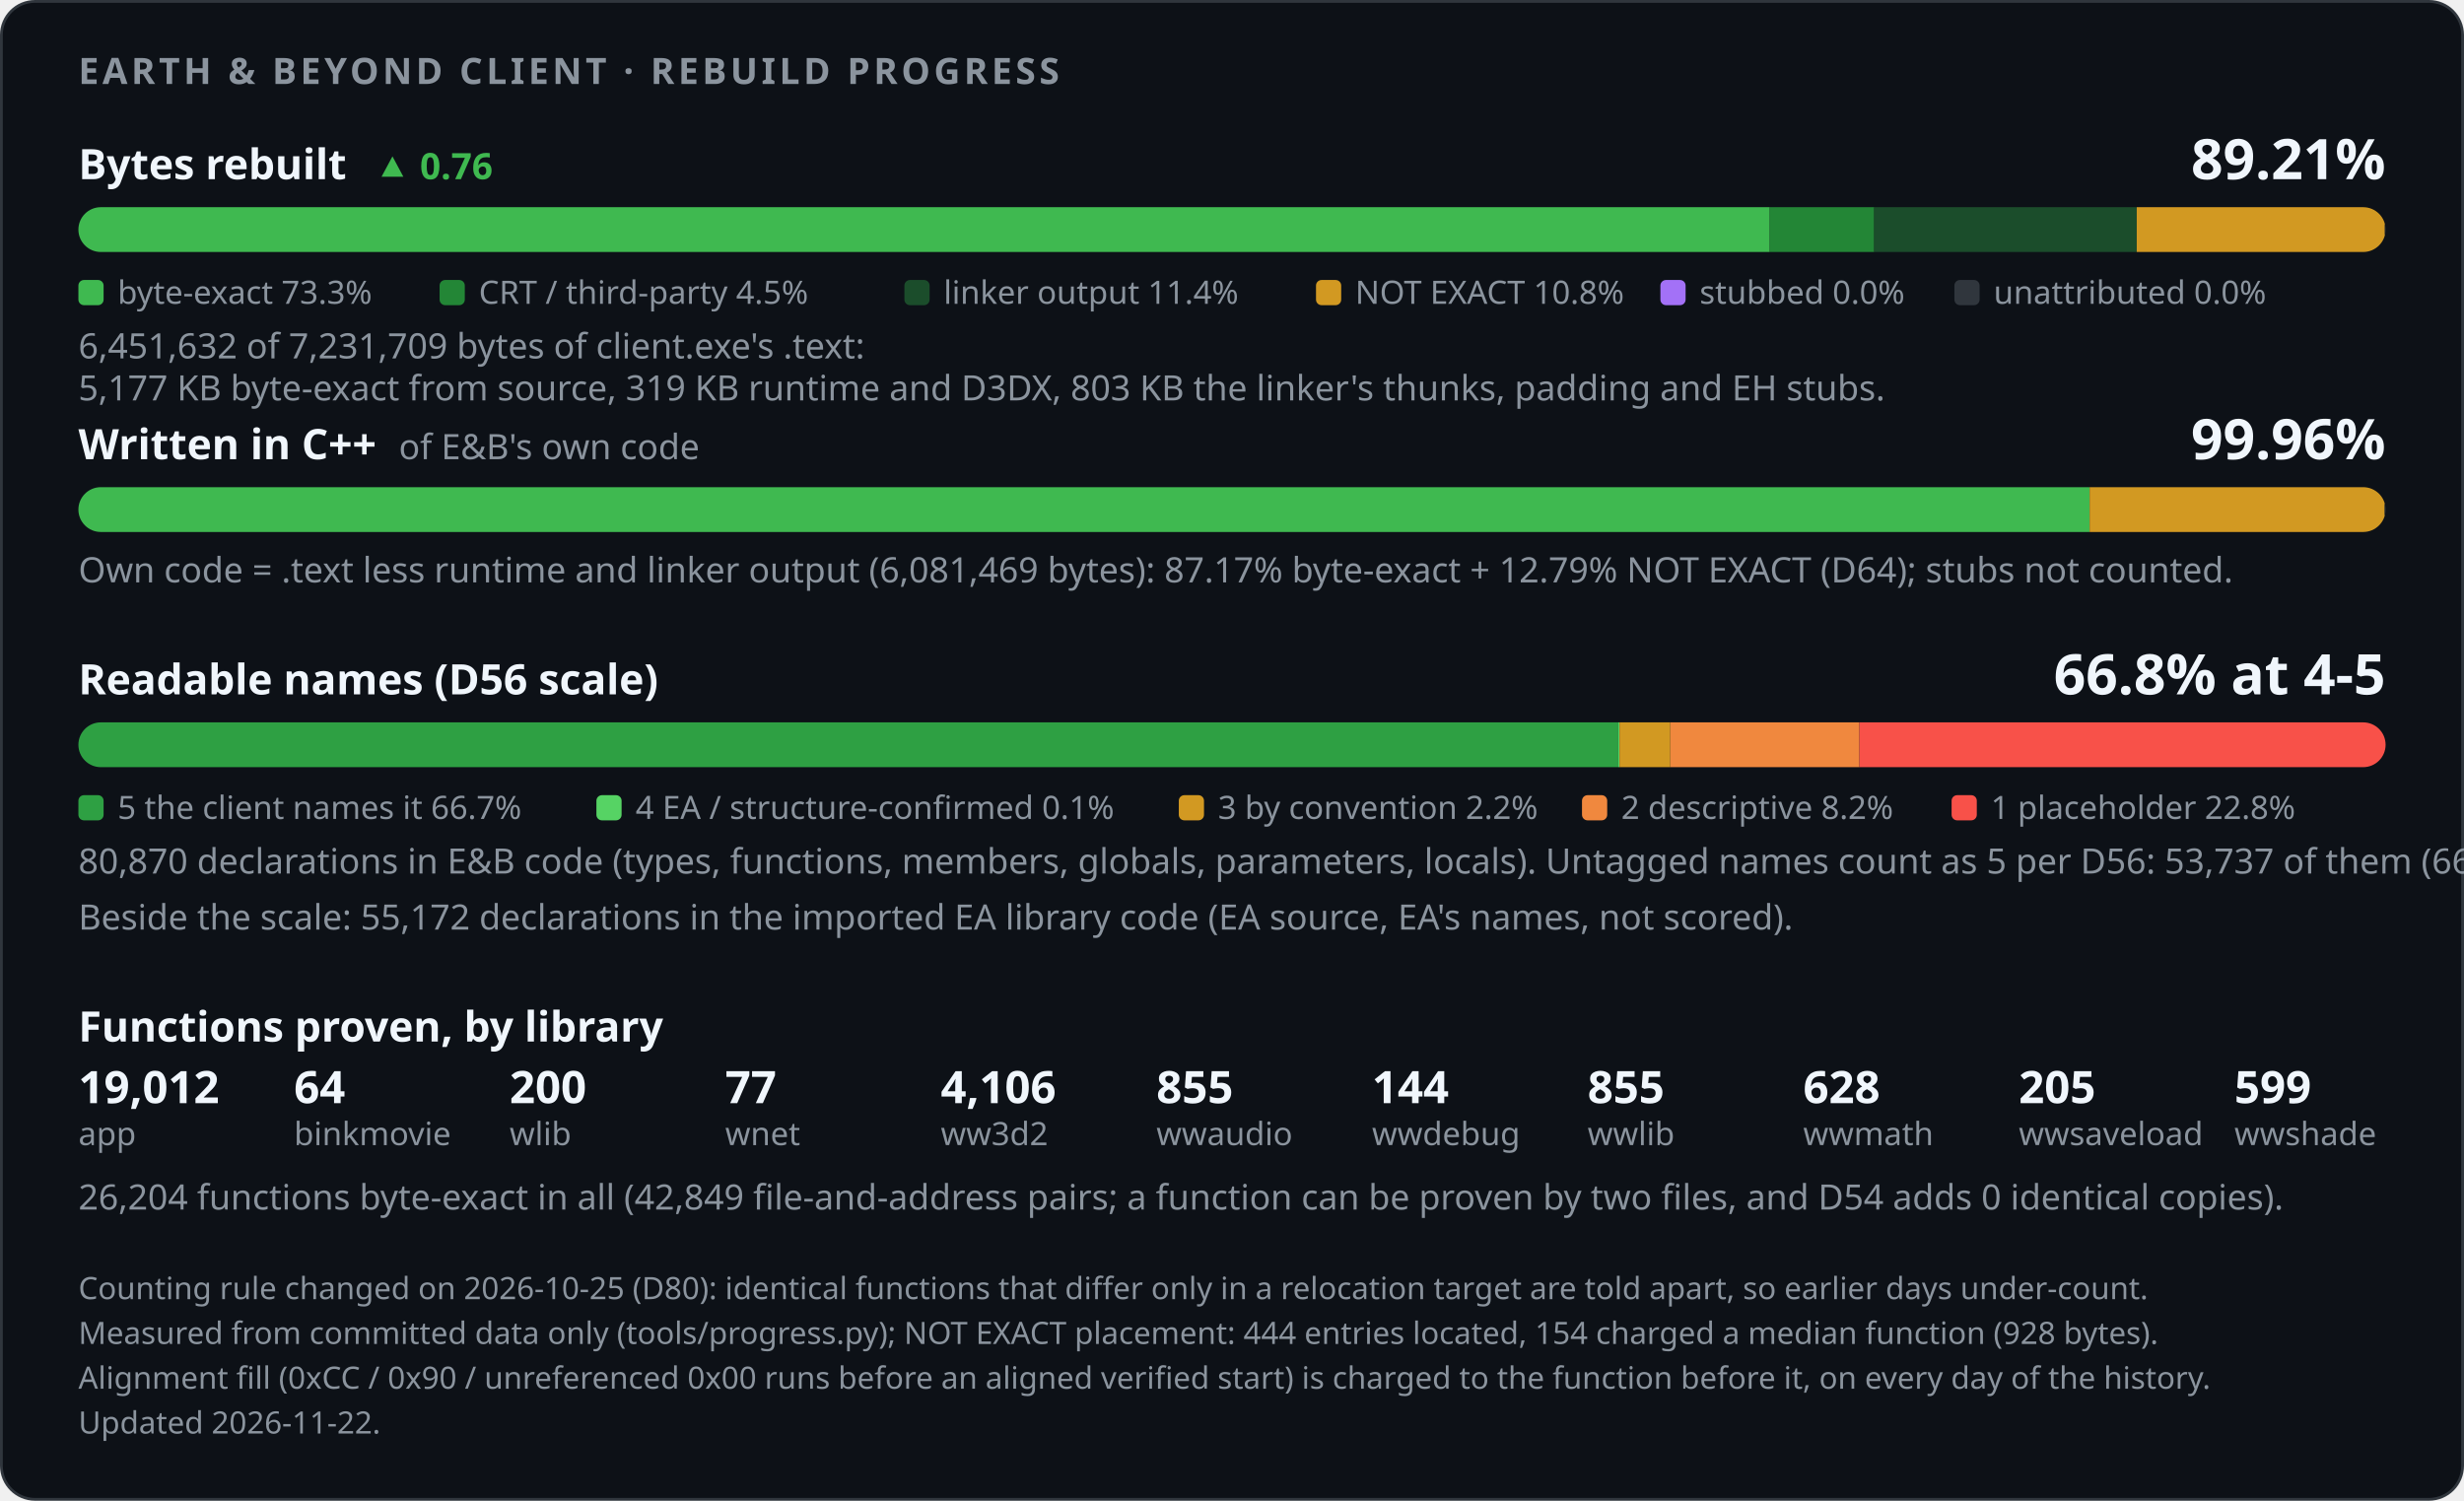
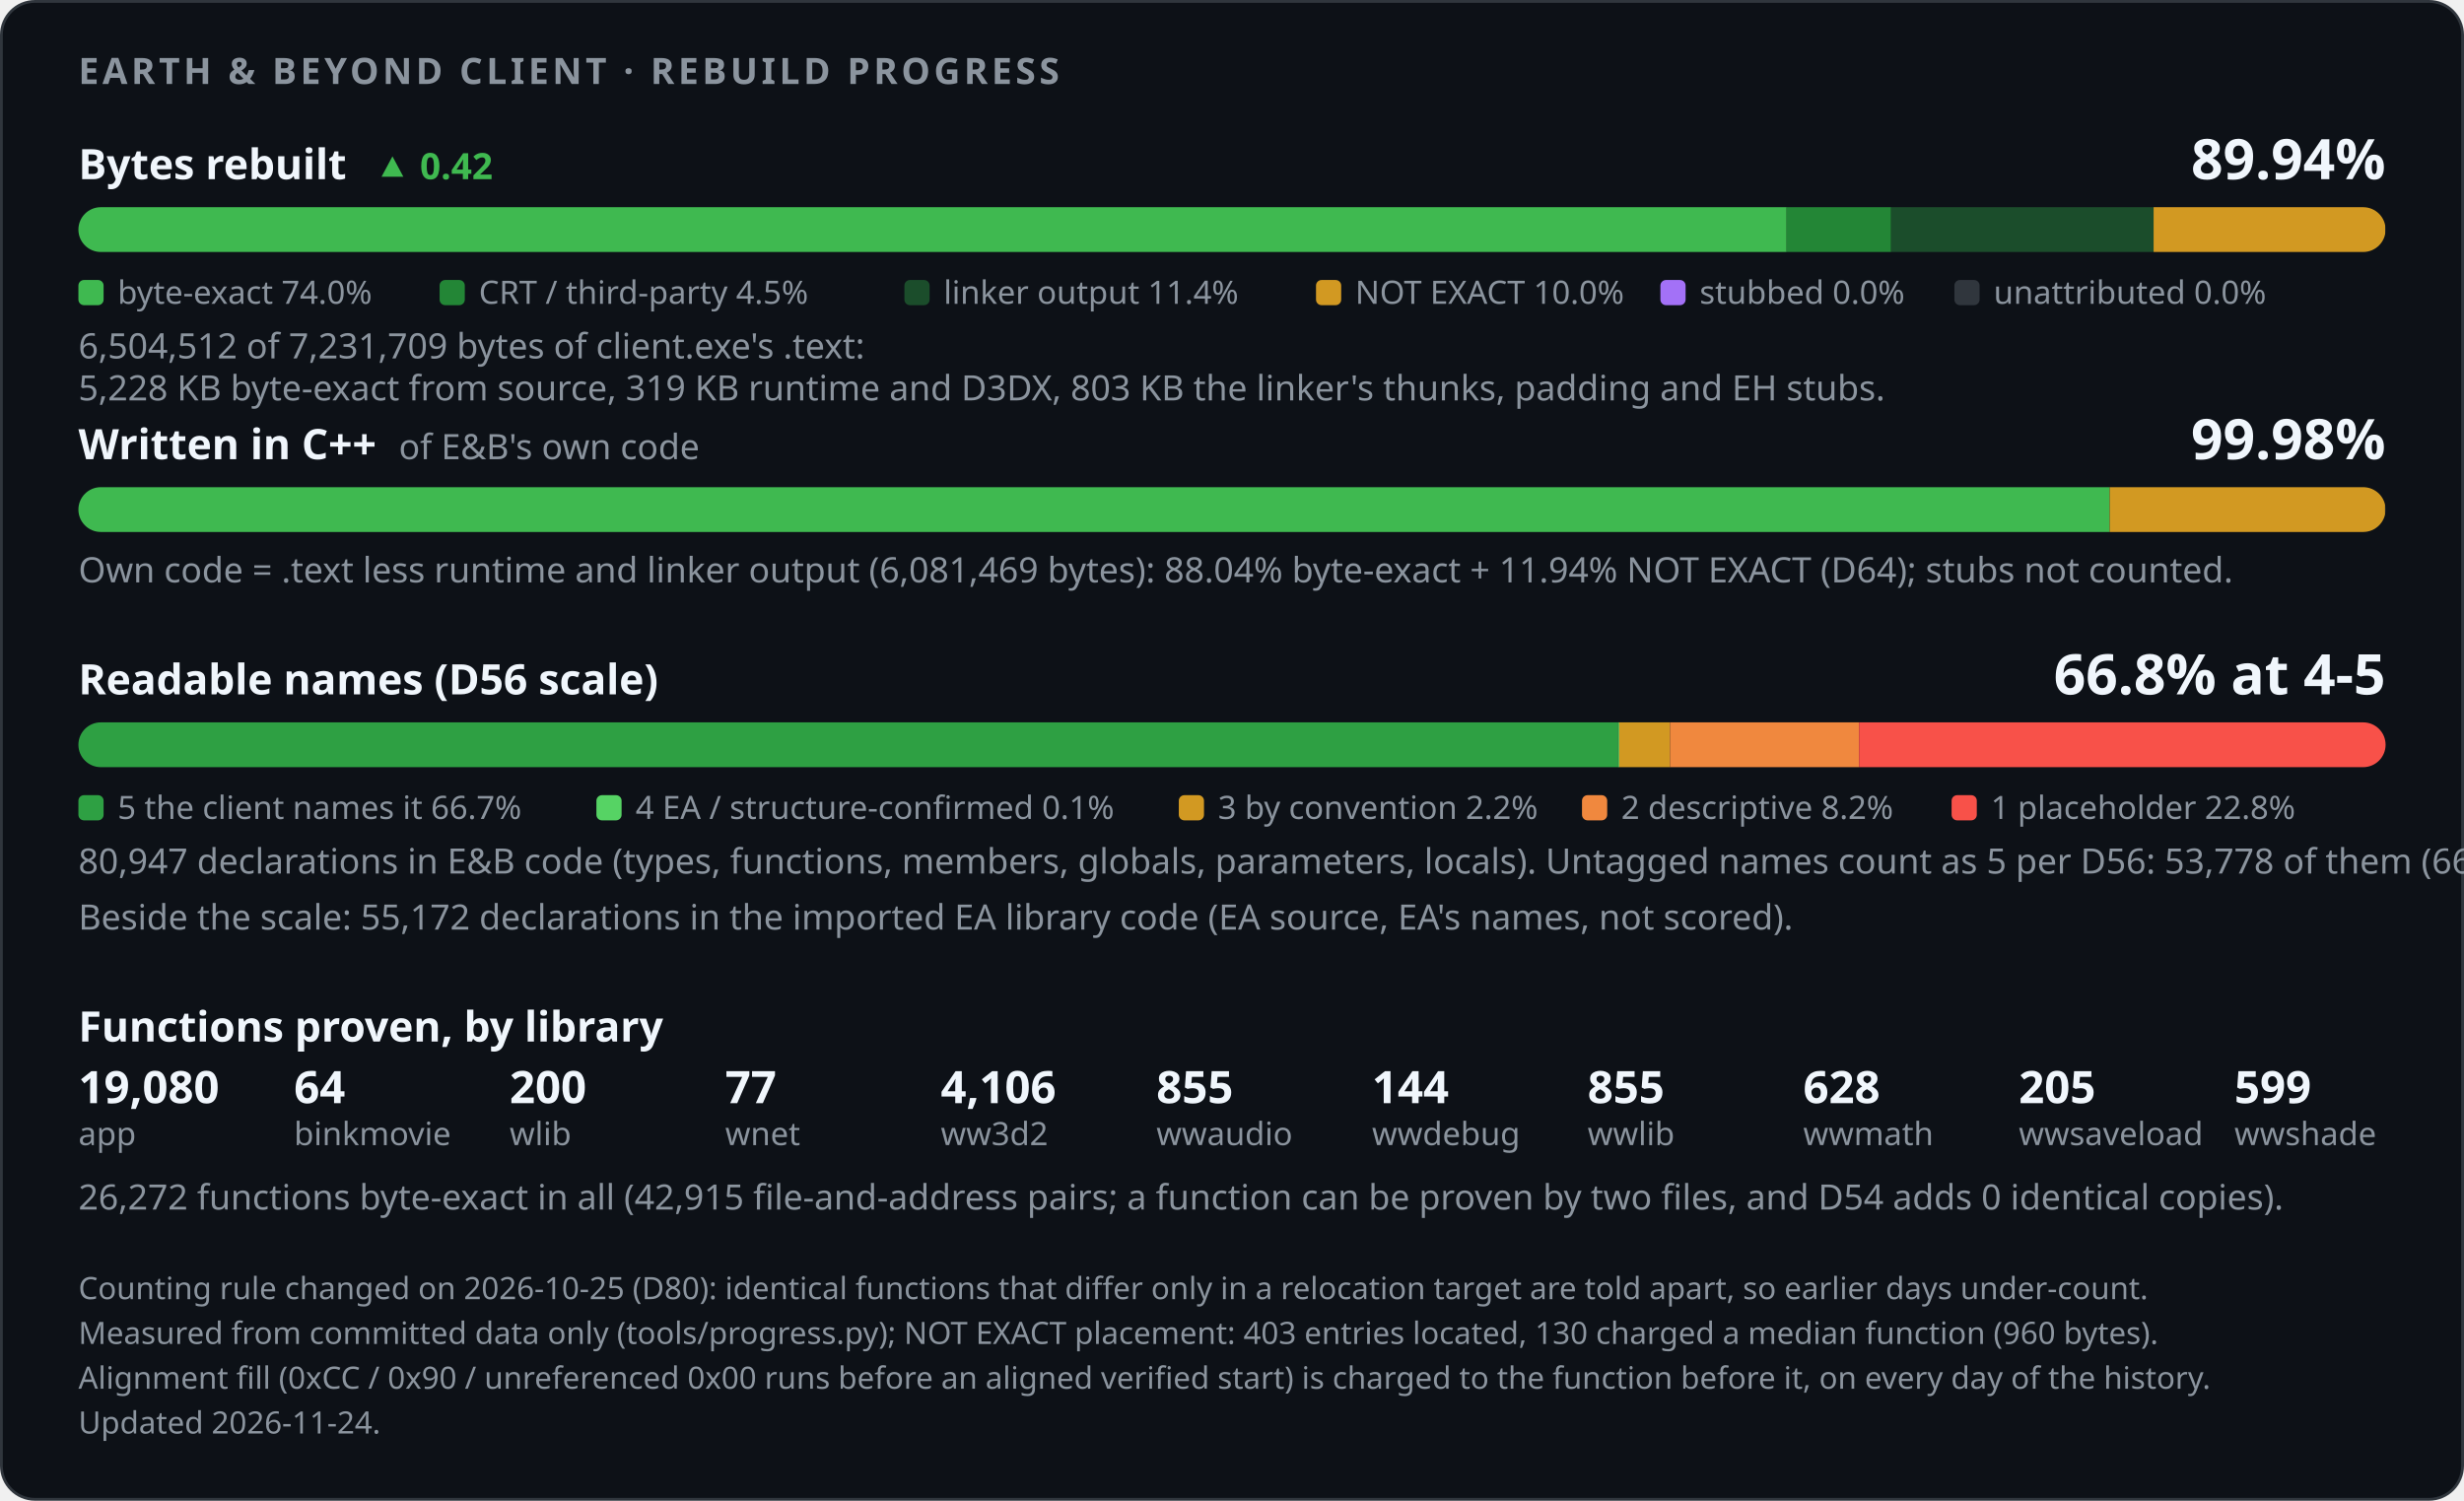
<svg xmlns="http://www.w3.org/2000/svg" width="880" height="536" viewBox="0 0 880 536" role="img" aria-labelledby="title desc">
  <style>
    .card { fill: #0d1117; stroke: #30363d; } .strong { fill: #f0f6fc; } .muted { fill: #8b949e; }
    .grid { stroke: #30363d; } .up { fill: #3fb950; } .down { fill: #f85149; }
    .s-exact { fill: #3fb950; } .s-notexact { fill: #d29922; } .s-stub { fill: #a371f7; }
    .s-third { fill: #238636; } .s-linker { fill: #1b4d2b; } .s-unattr { fill: #30363d; }
    .l-exact { stroke: #3fb950; } .l-written { stroke: #58a6ff; }
    @media (prefers-color-scheme: light) {
      .card { fill: #ffffff; stroke: #d0d7de; } .strong { fill: #1f2328; } .muted { fill: #59636e; }
      .grid { stroke: #d0d7de; } .up { fill: #1a7f37; } .down { fill: #cf222e; }
      .s-exact { fill: #1a7f37; } .s-third { fill: #4ac26b; } .s-linker { fill: #aceebb; } .s-unattr { fill: #d0d7de; }
      .l-exact { stroke: #1a7f37; } .l-written { stroke: #0969da; }
    }
  </style>
  <rect class="card" x="0.5" y="0.5" width="879" height="535" rx="12" />
  <g font-family="-apple-system,BlinkMacSystemFont,'Segoe UI','Noto Sans',Helvetica,Arial,sans-serif">
    <text x="28" y="30" class="muted" font-size="13" font-weight="600" letter-spacing="1.3">EARTH &amp; BEYOND CLIENT · REBUILD PROGRESS</text>
-     <text x="28" y="64" class="strong" font-size="15" font-weight="600">Bytes rebuilt<tspan class="up" dx="10" font-size="13" font-weight="600">▲ 0.76</tspan>
+     <text x="28" y="64" class="strong" font-size="15" font-weight="600">Bytes rebuilt<tspan class="up" dx="10" font-size="13" font-weight="600">▲ 0.42</tspan>
    </text>
-     <text x="852" y="64" class="strong" font-size="20" font-weight="700" text-anchor="end">89.21%</text>
+     <text x="852" y="64" class="strong" font-size="20" font-weight="700" text-anchor="end">89.94%</text>
    <clipPath id="clip74">
      <rect x="28" y="74" width="824" height="16" rx="8.0" />
    </clipPath>
    <g clip-path="url(#clip74)">
-       <rect x="28.00" y="74" width="604.05" height="16" class="s-exact" />
-       <rect x="632.05" y="74" width="37.32" height="16" class="s-third" />
-       <rect x="669.37" y="74" width="93.74" height="16" class="s-linker" />
-       <rect x="763.12" y="74" width="88.62" height="16" class="s-notexact" />
-       <rect x="851.73" y="74" width="0.27" height="16" class="s-unattr" />
+       <rect x="28.00" y="74" width="610.08" height="16" class="s-exact" />
+       <rect x="638.08" y="74" width="37.32" height="16" class="s-third" />
+       <rect x="675.40" y="74" width="93.74" height="16" class="s-linker" />
+       <rect x="769.14" y="74" width="82.71" height="16" class="s-notexact" />
+       <rect x="851.85" y="74" width="0.15" height="16" class="s-unattr" />
    </g>
    <rect x="28" y="100" width="9" height="9" rx="2" class="s-exact" />
-     <text x="42" y="108.5" class="muted" font-size="11.5">byte-exact 73.3%</text>
+     <text x="42" y="108.5" class="muted" font-size="11.5">byte-exact 74.0%</text>
    <rect x="157" y="100" width="9" height="9" rx="2" class="s-third" />
    <text x="171" y="108.5" class="muted" font-size="11.5">CRT / third-party 4.5%</text>
    <rect x="323" y="100" width="9" height="9" rx="2" class="s-linker" />
    <text x="337" y="108.5" class="muted" font-size="11.5">linker output 11.4%</text>
    <rect x="470" y="100" width="9" height="9" rx="2" class="s-notexact" />
-     <text x="484" y="108.5" class="muted" font-size="11.5">NOT EXACT 10.8%</text>
+     <text x="484" y="108.5" class="muted" font-size="11.5">NOT EXACT 10.0%</text>
    <rect x="593" y="100" width="9" height="9" rx="2" class="s-stub" />
    <text x="607" y="108.5" class="muted" font-size="11.5">stubbed 0.0%</text>
    <rect x="698" y="100" width="9" height="9" rx="2" class="s-unattr" />
    <text x="712" y="108.5" class="muted" font-size="11.5">unattributed 0.0%</text>
-     <text x="28" y="128" class="muted" font-size="12.5">6,451,632 of 7,231,709 bytes of client.exe's .text:</text>
-     <text x="28" y="143" class="muted" font-size="12.5">5,177 KB byte-exact from source, 319 KB runtime and D3DX, 803 KB the linker's thunks, padding and EH stubs.</text>
+     <text x="28" y="128" class="muted" font-size="12.5">6,504,512 of 7,231,709 bytes of client.exe's .text:</text>
+     <text x="28" y="143" class="muted" font-size="12.5">5,228 KB byte-exact from source, 319 KB runtime and D3DX, 803 KB the linker's thunks, padding and EH stubs.</text>
    <text x="28" y="164" class="strong" font-size="15" font-weight="600">Written in C++<tspan class="muted" font-size="12.5" font-weight="400" dx="8">of E&amp;B's own code</tspan>
    </text>
-     <text x="852" y="164" class="strong" font-size="20" font-weight="700" text-anchor="end">99.96%</text>
+     <text x="852" y="164" class="strong" font-size="20" font-weight="700" text-anchor="end">99.98%</text>
    <clipPath id="clip174">
      <rect x="28" y="174" width="824" height="16" rx="8.0" />
    </clipPath>
    <g clip-path="url(#clip174)">
-       <rect x="28.00" y="174" width="718.30" height="16" class="s-exact" />
-       <rect x="746.30" y="174" width="105.38" height="16" class="s-notexact" />
-       <rect x="851.68" y="174" width="0.32" height="16" class="s-unattr" />
+       <rect x="28.00" y="174" width="725.47" height="16" class="s-exact" />
+       <rect x="753.47" y="174" width="98.35" height="16" class="s-notexact" />
+       <rect x="851.82" y="174" width="0.18" height="16" class="s-unattr" />
    </g>
-     <text x="28" y="208" class="muted" font-size="12.5">Own code = .text less runtime and linker output (6,081,469 bytes): 87.17% byte-exact + 12.79% NOT EXACT (D64); stubs not counted.</text>
+     <text x="28" y="208" class="muted" font-size="12.5">Own code = .text less runtime and linker output (6,081,469 bytes): 88.04% byte-exact + 11.94% NOT EXACT (D64); stubs not counted.</text>
    <text x="28" y="248" class="strong" font-size="15" font-weight="600">Readable names (D56 scale)</text>
    <text x="852" y="248" class="strong" font-size="20" font-weight="700" text-anchor="end">66.8% at 4-5</text>
    <clipPath id="clip258">
      <rect x="28" y="258" width="824" height="16" rx="8.0" />
    </clipPath>
    <g clip-path="url(#clip258)">
-       <rect x="28.00" y="258" width="549.96" height="16" fill="#2ea043" />
-       <rect x="577.96" y="258" width="0.44" height="16" fill="#56d364" />
-       <rect x="578.40" y="258" width="18.14" height="16" fill="#d29922" />
-       <rect x="596.54" y="258" width="67.55" height="16" fill="#f0883e" />
-       <rect x="664.09" y="258" width="187.91" height="16" fill="#f85149" />
+       <rect x="28.00" y="258" width="549.86" height="16" fill="#2ea043" />
+       <rect x="577.86" y="258" width="0.44" height="16" fill="#56d364" />
+       <rect x="578.29" y="258" width="18.12" height="16" fill="#d29922" />
+       <rect x="596.41" y="258" width="67.53" height="16" fill="#f0883e" />
+       <rect x="663.94" y="258" width="188.06" height="16" fill="#f85149" />
    </g>
    <rect x="28" y="284" width="9" height="9" rx="2" fill="#2ea043" />
    <text x="42" y="292.5" class="muted" font-size="11.5">5 the client names it 66.7%</text>
    <rect x="213" y="284" width="9" height="9" rx="2" fill="#56d364" />
    <text x="227" y="292.5" class="muted" font-size="11.5">4 EA / structure-confirmed 0.1%</text>
    <rect x="421" y="284" width="9" height="9" rx="2" fill="#d29922" />
    <text x="435" y="292.5" class="muted" font-size="11.5">3 by convention 2.2%</text>
    <rect x="565" y="284" width="9" height="9" rx="2" fill="#f0883e" />
    <text x="579" y="292.5" class="muted" font-size="11.5">2 descriptive 8.2%</text>
    <rect x="697" y="284" width="9" height="9" rx="2" fill="#f85149" />
    <text x="711" y="292.5" class="muted" font-size="11.5">1 placeholder 22.8%</text>
-     <text x="28" y="312" class="muted" font-size="12.5">80,870 declarations in E&amp;B code (types, functions, members, globals, parameters, locals). Untagged names count as 5 per D56: 53,737 of them (66.4%).</text>
+     <text x="28" y="312" class="muted" font-size="12.5">80,947 declarations in E&amp;B code (types, functions, members, globals, parameters, locals). Untagged names count as 5 per D56: 53,778 of them (66.4%).</text>
    <text x="28" y="332" class="muted" font-size="12.5">Beside the scale: 55,172 declarations in the imported EA library code (EA source, EA's names, not scored).</text>
    <text x="28" y="372" class="strong" font-size="15" font-weight="600">Functions proven, by library</text>
-     <text x="28" y="394" class="strong" font-size="16" font-weight="700">19,012</text>
+     <text x="28" y="394" class="strong" font-size="16" font-weight="700">19,080</text>
    <text x="28" y="409" class="muted" font-size="11.5">app</text>
    <text x="105" y="394" class="strong" font-size="16" font-weight="700">64</text>
    <text x="105" y="409" class="muted" font-size="11.5">binkmovie</text>
    <text x="182" y="394" class="strong" font-size="16" font-weight="700">200</text>
    <text x="182" y="409" class="muted" font-size="11.5">wlib</text>
    <text x="259" y="394" class="strong" font-size="16" font-weight="700">77</text>
    <text x="259" y="409" class="muted" font-size="11.5">wnet</text>
    <text x="336" y="394" class="strong" font-size="16" font-weight="700">4,106</text>
    <text x="336" y="409" class="muted" font-size="11.5">ww3d2</text>
    <text x="413" y="394" class="strong" font-size="16" font-weight="700">855</text>
    <text x="413" y="409" class="muted" font-size="11.5">wwaudio</text>
    <text x="490" y="394" class="strong" font-size="16" font-weight="700">144</text>
    <text x="490" y="409" class="muted" font-size="11.5">wwdebug</text>
    <text x="567" y="394" class="strong" font-size="16" font-weight="700">855</text>
    <text x="567" y="409" class="muted" font-size="11.5">wwlib</text>
    <text x="644" y="394" class="strong" font-size="16" font-weight="700">628</text>
    <text x="644" y="409" class="muted" font-size="11.5">wwmath</text>
    <text x="721" y="394" class="strong" font-size="16" font-weight="700">205</text>
    <text x="721" y="409" class="muted" font-size="11.5">wwsaveload</text>
    <text x="798" y="394" class="strong" font-size="16" font-weight="700">599</text>
    <text x="798" y="409" class="muted" font-size="11.5">wwshade</text>
-     <text x="28" y="432" class="muted" font-size="12.5">26,204 functions byte-exact in all (42,849 file-and-address pairs; a function can be proven by two files, and D54 adds 0 identical copies).</text>
+     <text x="28" y="432" class="muted" font-size="12.5">26,272 functions byte-exact in all (42,915 file-and-address pairs; a function can be proven by two files, and D54 adds 0 identical copies).</text>
    <text x="28" y="464" class="muted" font-size="11">Counting rule changed on 2026-10-25 (D80): identical functions that differ only in a relocation target are told apart, so earlier days under-count.</text>
-     <text x="28" y="480" class="muted" font-size="11">Measured from committed data only (tools/progress.py); NOT EXACT placement: 444 entries located, 154 charged a median function (928 bytes).</text>
+     <text x="28" y="480" class="muted" font-size="11">Measured from committed data only (tools/progress.py); NOT EXACT placement: 403 entries located, 130 charged a median function (960 bytes).</text>
    <text x="28" y="496" class="muted" font-size="11">Alignment fill (0xCC / 0x90 / unreferenced 0x00 runs before an aligned verified start) is charged to the function before it, on every day of the history.</text>
-     <text x="28" y="512" class="muted" font-size="11">Updated 2026-11-22.</text>
+     <text x="28" y="512" class="muted" font-size="11">Updated 2026-11-24.</text>
  </g>
</svg>
